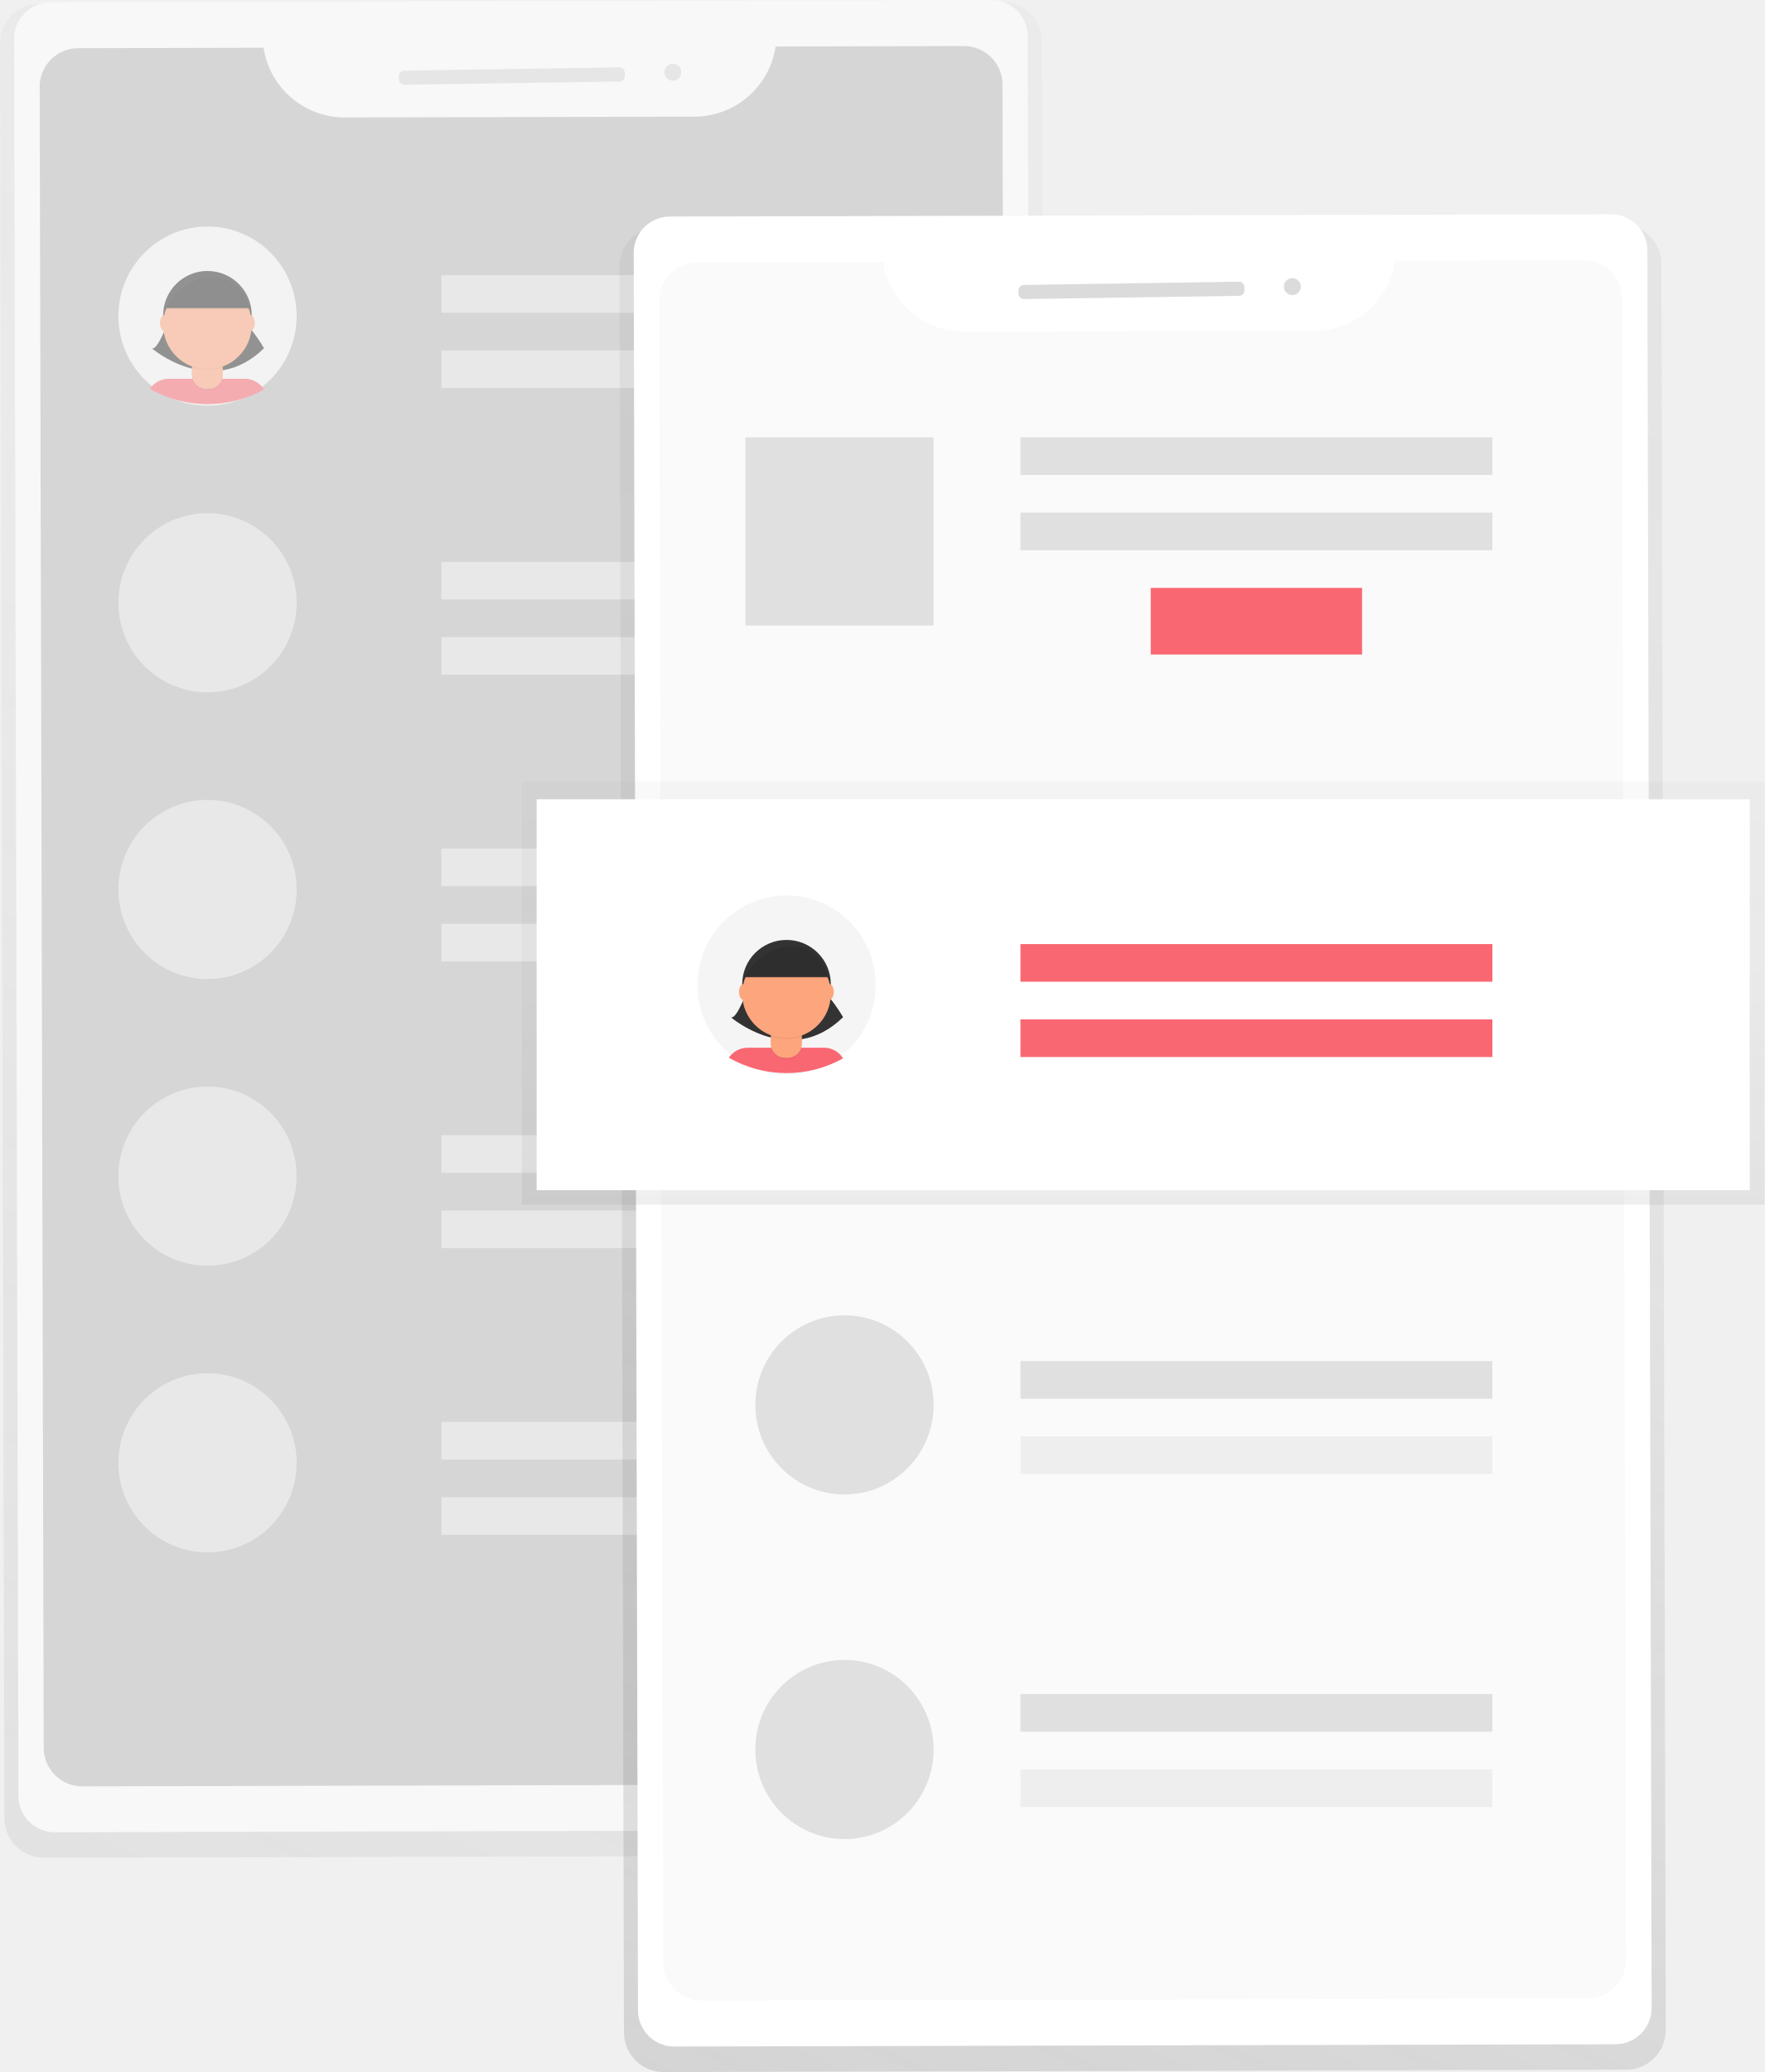
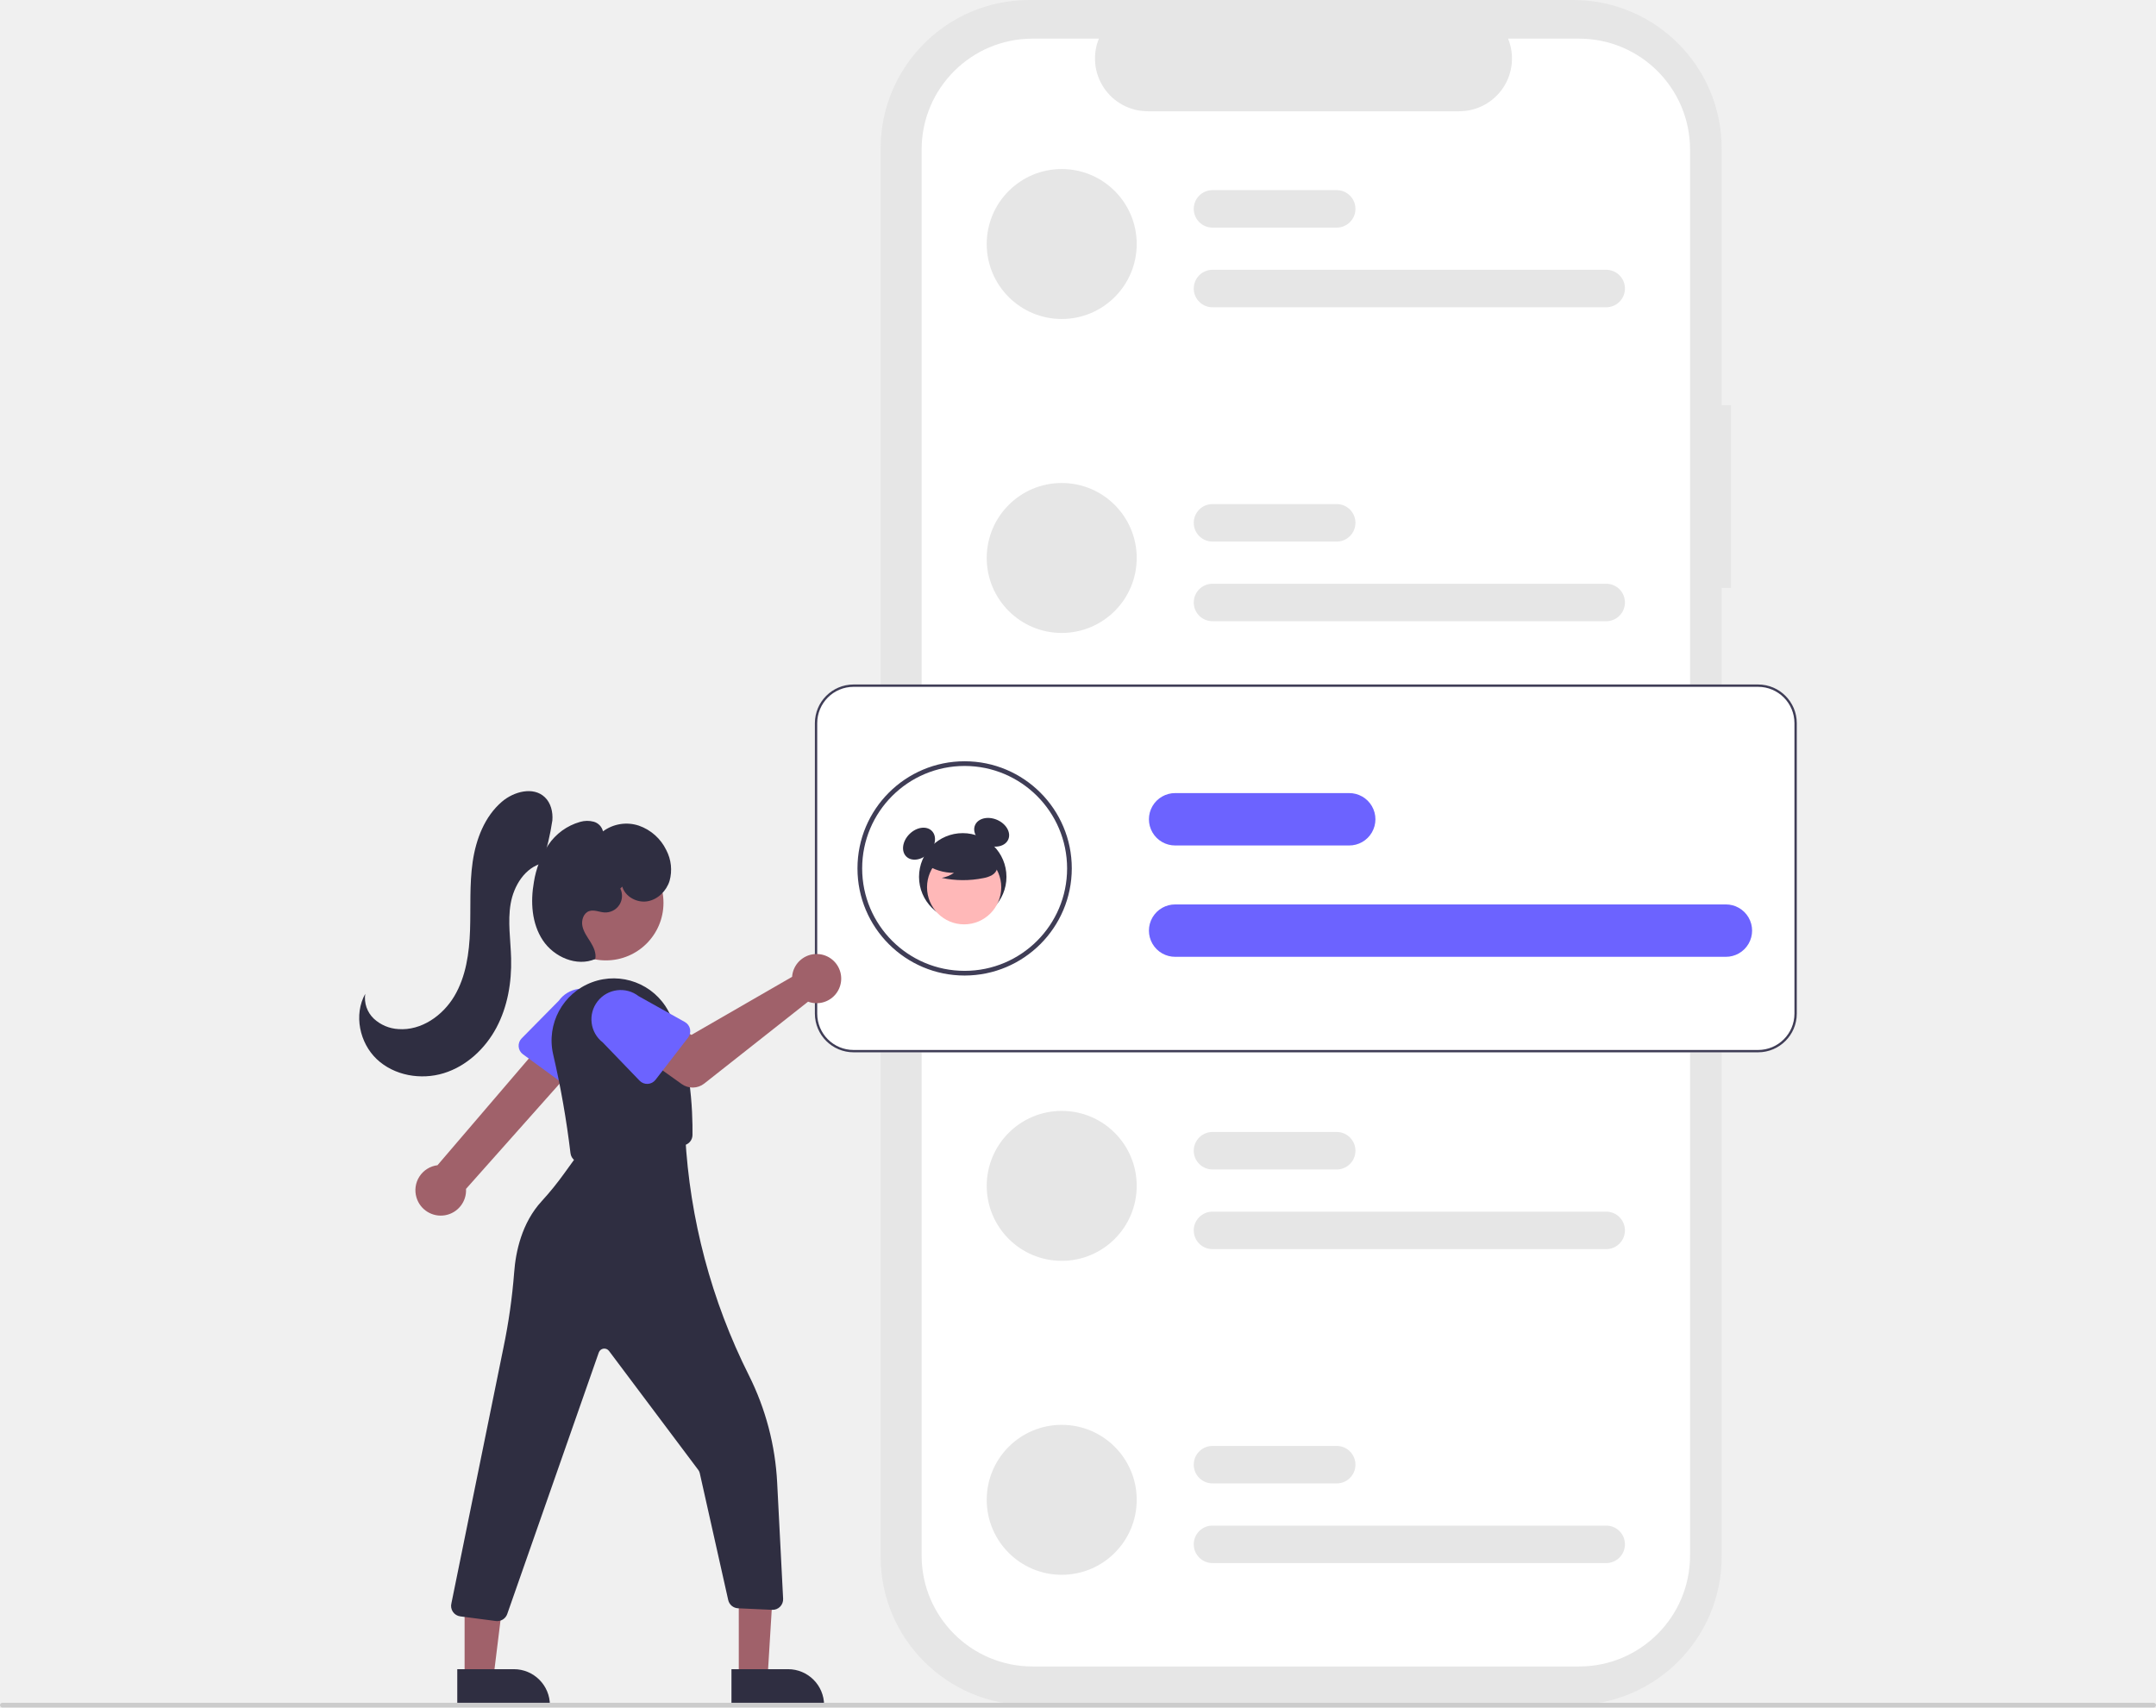
- <svg xmlns="http://www.w3.org/2000/svg" xmlns:xlink="http://www.w3.org/1999/xlink" id="174006fb-eaae-4ceb-a44a-e510ad2f60cc" data-name="Layer 1" width="664" height="779.55" viewBox="0 0 664 779.55">
-   <defs>
-     <linearGradient id="d9979445-c859-4563-868f-1ee7be59ec9d" x1="324.23" y1="775.01" x2="630.7" y2="51.33" gradientTransform="translate(-13.63 -2.04) rotate(-0.14)" gradientUnits="userSpaceOnUse">
-       <stop offset="0" stop-color="gray" stop-opacity="0.25" />
-       <stop offset="0.54" stop-color="gray" stop-opacity="0.12" />
-       <stop offset="1" stop-color="gray" stop-opacity="0.1" />
-     </linearGradient>
-     <linearGradient id="4c4610df-9cbb-435b-8695-e49ccdd3dd10" x1="557.77" y1="856.45" x2="863.06" y2="135.54" xlink:href="#d9979445-c859-4563-868f-1ee7be59ec9d" />
-     <linearGradient id="1e21244c-e8bd-41cb-ba71-2767c5207691" x1="430.18" y1="453.24" x2="430.18" y2="294.18" gradientTransform="matrix(1, 0, 0, 1, 0, 0)" xlink:href="#d9979445-c859-4563-868f-1ee7be59ec9d" />
-   </defs>
-   <g opacity="0.5">
-     <path d="M645.11,60.78l-362.25.88A14.89,14.89,0,0,0,268,76.57l1.65,667.73a14.89,14.89,0,0,0,14.93,14.85l362.25-.88a14.89,14.89,0,0,0,14.85-14.92L660,75.62A14.89,14.89,0,0,0,645.11,60.78Z" transform="translate(-268 -60.22)" fill="url(#d9979445-c859-4563-868f-1ee7be59ec9d)" />
-     <rect x="274.12" y="60.65" width="381.44" height="688.5" rx="13.64" ry="13.64" transform="translate(-268.98 -59.09) rotate(-0.14)" fill="#fff" />
-     <path d="M645.62,251h0l-.38-159a14.49,14.49,0,0,0-14.52-14.45l-70.85.17a30.92,30.92,0,0,1-30.41,26.38l-131.75.32a30.92,30.92,0,0,1-30.54-26.23l-69.79.17a14.49,14.49,0,0,0-14.45,14.52l.39,160.34,1.13,464.66A14.49,14.49,0,0,0,299,732.3l333.34-.81A14.49,14.49,0,0,0,646.75,717Z" transform="translate(-268 -60.22)" fill="#bbb" />
-     <rect x="418.12" y="86.18" width="85" height="5.31" rx="2" ry="2" transform="translate(-269.28 -53.29) rotate(-0.86)" fill="#dbdbdb" />
-     <circle cx="521.17" cy="87.39" r="3.19" transform="translate(-269.25 -52.38) rotate(-0.86)" fill="#dbdbdb" />
-     <rect x="166.1" y="103.52" width="177.59" height="14.16" fill="#e0e0e0" />
-     <rect x="166.1" y="131.84" width="177.59" height="14.16" fill="#e0e0e0" />
-     <ellipse cx="78.09" cy="118.92" rx="33.54" ry="33.7" fill="#f5f5f5" />
-     <path d="M360.54,202.73H331.45a8.67,8.67,0,0,0-7.08,3.76,43.63,43.63,0,0,0,43,.24A8.66,8.66,0,0,0,360.54,202.73Z" transform="translate(-268 -60.22)" fill="#f96772" />
-     <path d="M331.69,180s-4.26,12.4-6.59,11.24c0,0,22.44,19.38,42.25,0A59.07,59.07,0,0,0,358.82,180Z" transform="translate(-268 -60.22)" fill="#333" />
-     <circle cx="78.07" cy="118.62" r="16.67" fill="#333" />
-     <path d="M72.21,136.73H83.84a0,0,0,0,1,0,0v4.52a5.34,5.34,0,0,1-5.34,5.34h-1a5.34,5.34,0,0,1-5.34-5.34v-4.52A0,0,0,0,1,72.21,136.73Z" opacity="0.1" />
-     <path d="M73.44,136.45h9.18a1.23,1.23,0,0,1,1.23,1.23V141a5.34,5.34,0,0,1-5.34,5.34h-1A5.34,5.34,0,0,1,72.21,141v-3.29A1.23,1.23,0,0,1,73.44,136.45Z" fill="#fda57d" />
-     <path d="M340.24,198.35a16.73,16.73,0,0,0,11.63,0V197H340.24Z" transform="translate(-268 -60.22)" opacity="0.1" />
-     <circle cx="78.07" cy="122.24" r="16.67" fill="#fda57d" />
-     <path d="M330.14,176.13h31.78s-2.71-12.83-14.73-12S330.14,176.13,330.14,176.13Z" transform="translate(-268 -60.22)" fill="#333" />
-     <ellipse cx="61.75" cy="121.53" rx="1.55" ry="2.91" fill="#fda57d" />
-     <ellipse cx="94.31" cy="121.53" rx="1.55" ry="2.91" fill="#fda57d" />
-     <path d="M330.14,176.57h31.78s-2.71-12.83-14.73-12S330.14,176.57,330.14,176.57Z" transform="translate(-268 -60.22)" opacity="0.1" />
-     <rect x="166.1" y="211.38" width="177.59" height="14.16" fill="#e0e0e0" />
-     <rect x="166.1" y="239.7" width="177.59" height="14.16" fill="#e0e0e0" />
-     <ellipse cx="78.09" cy="226.78" rx="33.54" ry="33.7" fill="#e0e0e0" />
-     <rect x="166.1" y="319.24" width="177.59" height="14.16" fill="#e0e0e0" />
-     <rect x="166.1" y="347.56" width="177.59" height="14.16" fill="#e0e0e0" />
-     <ellipse cx="78.09" cy="334.64" rx="33.54" ry="33.7" fill="#e0e0e0" />
-     <rect x="166.1" y="427.1" width="177.59" height="14.16" fill="#e0e0e0" />
-     <rect x="166.1" y="455.42" width="177.59" height="14.16" fill="#e0e0e0" />
-     <ellipse cx="78.09" cy="442.5" rx="33.54" ry="33.7" fill="#e0e0e0" />
-     <rect x="166.1" y="534.96" width="177.59" height="14.16" fill="#e0e0e0" />
-     <rect x="166.1" y="563.28" width="177.59" height="14.16" fill="#e0e0e0" />
-     <ellipse cx="78.09" cy="550.36" rx="33.54" ry="33.7" fill="#e0e0e0" />
-   </g>
-   <path d="M878.26,144.67,516,145.55a14.89,14.89,0,0,0-14.85,14.92l1.65,664.46a14.89,14.89,0,0,0,14.93,14.85L880,838.9A14.89,14.89,0,0,0,894.83,824l-1.65-664.46A14.89,14.89,0,0,0,878.26,144.67Z" transform="translate(-268 -60.22)" fill="url(#4c4610df-9cbb-435b-8695-e49ccdd3dd10)" />
-   <rect x="507.27" y="141.27" width="381.44" height="688.5" rx="13.64" ry="13.64" transform="translate(-269.18 -58.52) rotate(-0.14)" fill="#fff" />
-   <path id="9f21819d-df43-48b3-835e-9020276cbed3" data-name="&lt;Path&gt;" d="M878.77,332.71l-.38-160.13a14.49,14.49,0,0,0-14.52-14.45L793,158.3a30.92,30.92,0,0,1-30.41,26.38L630.85,185a30.92,30.92,0,0,1-30.54-26.23l-69.79.17a14.49,14.49,0,0,0-14.45,14.52l.39,160.34" transform="translate(-268 -60.22)" fill="#fafafa" />
-   <path id="c36a71a1-8927-4a8e-aa0b-340c78108d04" data-name="&lt;Path&gt;" d="M516.46,333.81l1.13,464.66a14.49,14.49,0,0,0,14.52,14.45l333.34-.81a14.49,14.49,0,0,0,14.45-14.52l-1.14-466" transform="translate(-268 -60.22)" fill="#fafafa" />
-   <rect x="280.5" y="164.53" width="70.82" height="70.82" fill="#e0e0e0" />
-   <g opacity="0.5">
-     <rect x="196.37" y="294.18" width="467.63" height="159.07" fill="url(#1e21244c-e8bd-41cb-ba71-2767c5207691)" />
-   </g>
-   <rect x="201.94" y="300.72" width="456.5" height="147.08" fill="#fff" />
-   <rect x="384" y="355.19" width="177.59" height="14.16" fill="#f96772" />
-   <rect x="384" y="383.52" width="177.59" height="14.16" fill="#f96772" />
-   <rect x="384" y="512.08" width="177.59" height="14.16" fill="#e0e0e0" />
-   <rect x="384" y="540.4" width="177.59" height="14.16" fill="#eee" />
-   <rect x="433.03" y="221.18" width="79.53" height="25.06" fill="#f96772" />
-   <ellipse cx="295.99" cy="370.59" rx="33.54" ry="33.7" fill="#f5f5f5" />
-   <path d="M578.44,454.4H549.34a8.67,8.67,0,0,0-7.08,3.76,43.63,43.63,0,0,0,43,.24A8.66,8.66,0,0,0,578.44,454.4Z" transform="translate(-268 -60.22)" fill="#f96772" />
-   <path d="M549.59,431.68s-4.26,12.4-6.59,11.24c0,0,22.44,19.38,42.25,0a59.07,59.07,0,0,0-8.53-11.24Z" transform="translate(-268 -60.22)" fill="#333" />
-   <circle cx="295.97" cy="370.3" r="16.67" fill="#333" />
-   <path d="M290.11,388.41h11.63a0,0,0,0,1,0,0v4.52a5.34,5.34,0,0,1-5.34,5.34h-1a5.34,5.34,0,0,1-5.34-5.34v-4.52A0,0,0,0,1,290.11,388.41Z" opacity="0.1" />
-   <path d="M291.34,388.13h9.18a1.23,1.23,0,0,1,1.23,1.23v3.29A5.34,5.34,0,0,1,296.4,398h-1a5.34,5.34,0,0,1-5.34-5.34v-3.29a1.23,1.23,0,0,1,1.23-1.23Z" fill="#fda57d" />
-   <path d="M558.13,450a16.73,16.73,0,0,0,11.63,0v-1.43H558.13Z" transform="translate(-268 -60.22)" opacity="0.1" />
-   <circle cx="295.97" cy="373.91" r="16.67" fill="#fda57d" />
-   <path d="M548,427.81h31.78s-2.71-12.83-14.73-12S548,427.81,548,427.81Z" transform="translate(-268 -60.22)" fill="#333" />
-   <ellipse cx="279.65" cy="373.2" rx="1.55" ry="2.91" fill="#fda57d" />
-   <ellipse cx="312.2" cy="373.2" rx="1.55" ry="2.91" fill="#fda57d" />
-   <path d="M548,428.24h31.78s-2.71-12.83-14.73-12S548,428.24,548,428.24Z" transform="translate(-268 -60.22)" opacity="0.1" />
-   <ellipse cx="317.78" cy="528.57" rx="33.54" ry="33.7" fill="#e0e0e0" />
-   <ellipse cx="317.78" cy="658.22" rx="33.54" ry="33.7" fill="#e0e0e0" />
-   <rect x="384" y="637.37" width="177.59" height="14.16" fill="#e0e0e0" />
-   <rect x="384" y="665.69" width="177.59" height="14.16" fill="#eee" />
-   <rect x="384" y="164.53" width="177.59" height="14.16" fill="#e0e0e0" />
-   <rect x="384" y="192.86" width="177.59" height="14.16" fill="#e0e0e0" />
-   <rect x="651.27" y="166.8" width="85" height="5.31" rx="2" ry="2" transform="translate(-270.47 -49.77) rotate(-0.86)" fill="#dbdbdb" />
-   <circle cx="754.32" cy="168.02" r="3.19" transform="translate(-270.44 -48.86) rotate(-0.86)" fill="#dbdbdb" />
+ <svg xmlns="http://www.w3.org/2000/svg" id="bc2ceed9-6279-4fc4-8d2c-808d9baa6e6c" data-name="Layer 1" width="920" height="728.787" viewBox="0 0 920 728.787">
+   <path d="M878.666,258.554h-3.999V149.009A63.402,63.402,0,0,0,811.265,85.607H579.178a63.402,63.402,0,0,0-63.402,63.402v600.974a63.402,63.402,0,0,0,63.402,63.402H811.265a63.402,63.402,0,0,0,63.402-63.402V336.53h3.999Z" transform="translate(-140 -85.60667)" fill="#e6e6e6" />
+   <path d="M861.172,149.451v600.09a47.351,47.351,0,0,1-47.35,47.35h-233.2a47.351,47.351,0,0,1-47.35-47.35V149.451a47.351,47.351,0,0,1,47.35-47.35h28.29a22.507,22.507,0,0,0,20.83,30.99h132.96a22.507,22.507,0,0,0,20.83-30.99h30.29A47.351,47.351,0,0,1,861.172,149.451Z" transform="translate(-140 -85.60667)" fill="#fff" />
+   <path d="M593.053,157.758a32,32,0,0,0-0,64h0a32,32,0,0,0,0-64Z" transform="translate(-140 -85.60667)" fill="#e6e6e6" />
+   <path d="M825.391,216.758h-168a8,8,0,1,1,0-16h168a8,8,0,0,1,0,16Z" transform="translate(-140 -85.60667)" fill="#e6e6e6" />
+   <path d="M710.391,182.758h-53a8,8,0,1,1,0-16h53a8,8,0,0,1,0,16Z" transform="translate(-140 -85.60667)" fill="#e6e6e6" />
+   <path d="M593.053,291.758a32,32,0,0,0-0,64h0a32,32,0,0,0,0-64Z" transform="translate(-140 -85.60667)" fill="#e6e6e6" />
+   <path d="M825.391,350.758h-168a8,8,0,1,1,0-16h168a8,8,0,0,1,0,16Z" transform="translate(-140 -85.60667)" fill="#e6e6e6" />
+   <path d="M710.391,316.758h-53a8,8,0,1,1,0-16h53a8,8,0,0,1,0,16Z" transform="translate(-140 -85.60667)" fill="#e6e6e6" />
+   <path d="M593.053,559.758a32,32,0,0,0-0,64h0a32,32,0,0,0,0-64Z" transform="translate(-140 -85.60667)" fill="#e6e6e6" />
+   <path d="M825.391,618.758h-168a8,8,0,1,1,0-16h168a8,8,0,0,1,0,16Z" transform="translate(-140 -85.60667)" fill="#e6e6e6" />
+   <path d="M710.391,584.758h-53a8,8,0,1,1,0-16h53a8,8,0,0,1,0,16Z" transform="translate(-140 -85.60667)" fill="#e6e6e6" />
+   <path d="M593.053,693.758a32,32,0,0,0-0,64h0a32,32,0,0,0,0-64Z" transform="translate(-140 -85.60667)" fill="#e6e6e6" />
+   <path d="M825.391,752.758h-168a8,8,0,1,1,0-16h168a8,8,0,0,1,0,16Z" transform="translate(-140 -85.60667)" fill="#e6e6e6" />
+   <path d="M710.391,718.758h-53a8,8,0,1,1,0-16h53a8,8,0,0,1,0,16Z" transform="translate(-140 -85.60667)" fill="#e6e6e6" />
+   <path d="M890.222,534.758h-386a16.519,16.519,0,0,1-16.5-16.5v-124a16.519,16.519,0,0,1,16.5-16.5h386a16.519,16.519,0,0,1,16.5,16.5v124A16.519,16.519,0,0,1,890.222,534.758Z" transform="translate(-140 -85.60667)" fill="#fff" />
+   <path d="M551.625,501.984a45.726,45.726,0,1,1,45.726-45.726A45.778,45.778,0,0,1,551.625,501.984Zm0-89.452a43.726,43.726,0,1,0,43.726,43.726A43.776,43.776,0,0,0,551.625,412.532Z" transform="translate(-140 -85.60667)" fill="#3f3d56" />
+   <path d="M876.363,493.996H641.551a11.182,11.182,0,1,1,0-22.363H876.363a11.182,11.182,0,1,1,0,22.363Z" transform="translate(-140 -85.60667)" fill="#6c63ff" />
+   <path d="M715.629,446.474H641.551a11.182,11.182,0,1,1,0-22.363h74.078a11.182,11.182,0,1,1,0,22.363Z" transform="translate(-140 -85.60667)" fill="#6c63ff" />
+   <path d="M890.222,534.758h-386a16.519,16.519,0,0,1-16.5-16.5v-124a16.519,16.519,0,0,1,16.5-16.5h386a16.519,16.519,0,0,1,16.5,16.5v124A16.519,16.519,0,0,1,890.222,534.758Zm-386-156a15.518,15.518,0,0,0-15.5,15.5v124a15.518,15.518,0,0,0,15.5,15.5h386a15.518,15.518,0,0,0,15.5-15.5v-124a15.518,15.518,0,0,0-15.5-15.5Z" transform="translate(-140 -85.60667)" fill="#3f3d56" />
+   <circle cx="410.817" cy="374.25" r="18.654" fill="#2f2e41" />
+   <ellipse cx="532.163" cy="445.705" rx="7.719" ry="5.789" transform="translate(-299.2939 421.2334) rotate(-45)" fill="#2f2e41" />
+   <ellipse cx="563.162" cy="440.842" rx="5.789" ry="7.719" transform="translate(-203.4671 699.952) rotate(-66.86956)" fill="#2f2e41" />
+   <circle cx="411.409" cy="378.703" r="15.832" fill="#ffb8b8" />
+   <path d="M534.774,454.351a21.532,21.532,0,0,0,12.306,3.803,13.195,13.195,0,0,1-5.23,2.152,43.418,43.418,0,0,0,17.735.1,11.478,11.478,0,0,0,3.713-1.275,4.699,4.699,0,0,0,2.292-3.065c.389-2.223-1.343-4.242-3.143-5.603a23.184,23.184,0,0,0-19.482-3.893,10.669,10.669,0,0,0-5.77,3.261c-1.414,1.748-1.832,4.442-.486,6.242Z" transform="translate(-140 -85.60667)" fill="#2f2e41" />
+   <path d="M317.735,596.772a10.743,10.743,0,0,1,8.95-13.829l51.333-59.983,11.973,12.571L338.86,593.044a10.801,10.801,0,0,1-21.125,3.728Z" transform="translate(-140 -85.60667)" fill="#a0616a" />
+   <path d="M361.318,532.326a4.495,4.495,0,0,1,1.28-3.522l15.859-16.081a12.497,12.497,0,0,1,20.223,14.689l-10.545,20.056a4.5,4.5,0,0,1-6.638,1.539l-18.349-13.411A4.495,4.495,0,0,1,361.318,532.326Z" transform="translate(-140 -85.60667)" fill="#6c63ff" />
+   <circle cx="258.556" cy="385.354" r="24.561" fill="#a0616a" />
+   <path d="M385.201,580.868a4.448,4.448,0,0,1-1.766-3.064,393,393,0,0,0-7.402-42.21A26.493,26.493,0,0,1,425.229,517.208c9.659,18.128,10.397,43.017,10.266,52.876a4.492,4.492,0,0,1-3.753,4.367l-43.095,7.254a4.56,4.56,0,0,1-.76.063A4.462,4.462,0,0,1,385.201,580.868Z" transform="translate(-140 -85.60667)" fill="#2f2e41" />
+   <path d="M478.241,500.897a10.526,10.526,0,0,0-.239,1.64l-42.957,24.782-10.441-6.011-11.131,14.572,17.45,12.438a8,8,0,0,0,9.598-.234l44.297-34.946a10.497,10.497,0,1,0-6.576-12.241Z" transform="translate(-140 -85.60667)" fill="#a0616a" />
+   <path d="M433.608,528.493l-13.884,17.994a4.5,4.5,0,0,1-6.804.373L397.203,530.539a12.497,12.497,0,0,1,15.327-19.744l19.713,11.023a4.5,4.5,0,0,1,1.365,6.676Z" transform="translate(-140 -85.60667)" fill="#6c63ff" />
+   <polygon points="315.252 716.442 327.512 716.441 330.398 669.306 315.25 669.154 315.252 716.442" fill="#a0616a" />
+   <path d="M452.125,798.046l24.144-.001h.001A15.386,15.386,0,0,1,491.656,813.431v.5l-39.531.001Z" transform="translate(-140 -85.60667)" fill="#2f2e41" />
+   <polygon points="198.252 716.442 210.512 716.441 216.344 669.153 198.25 669.154 198.252 716.442" fill="#a0616a" />
+   <path d="M335.125,798.046l24.144-.001h.001A15.386,15.386,0,0,1,374.656,813.431v.5l-39.531.001Z" transform="translate(-140 -85.60667)" fill="#2f2e41" />
+   <path d="M351.614,777.489l-15.215-1.984a4.5,4.5,0,0,1-3.763-5.629l22.194-109.062a253.545,253.545,0,0,0,4.57-32.089c.648-8.773,3.216-21.18,11.772-30.456a128.635,128.635,0,0,0,9.725-12.016l6.718-9.302,44.752-7.12.031.554a259.338,259.338,0,0,0,27.135,102.178A115.399,115.399,0,0,1,471.636,718.535l2.536,49.452a4.506,4.506,0,0,1-1.303,3.402,4.448,4.448,0,0,1-3.396,1.322l-14.545-.661a4.508,4.508,0,0,1-4.187-3.511l-12.144-54.18a3.535,3.535,0,0,0-.615-1.335l-38.111-50.813a2.5,2.5,0,0,0-4.36.674l-39.07,111.627a4.523,4.523,0,0,1-4.253,3.014A4.418,4.418,0,0,1,351.614,777.489Z" transform="translate(-140 -85.60667)" fill="#2f2e41" />
+   <path d="M371.398,453.913a108.931,108.931,0,0,0,4.305-18.145c.287-3.587-.632-7.446-3.244-9.92-4.888-4.631-13.193-2.425-18.305,1.958-7.388,6.334-11.072,16.069-12.465,25.7s-.78,19.425-1.115,29.151-1.726,19.726-6.685,28.099-14.159,14.801-23.865,14.088a16.795,16.795,0,0,1-10.514-4.456,12.191,12.191,0,0,1-3.661-10.586c-4.96,8.882-2.446,20.921,4.953,27.904s18.78,8.957,28.507,5.975,17.733-10.457,22.515-19.437,6.534-19.353,6.28-29.524c-.195-7.81-1.523-15.684-.203-23.385s6.139-15.519,13.738-17.332Z" transform="translate(-140 -85.60667)" fill="#2f2e41" />
+   <path d="M405.525,464.037c1.296,4.328,6.251,6.997,10.71,6.265s8.124-4.403,9.479-8.713a17.938,17.938,0,0,0-1.402-13.151A20.479,20.479,0,0,0,412.594,438.001a16.814,16.814,0,0,0-15.289,2.443,5.623,5.623,0,0,0-3.929-4.109,10.745,10.745,0,0,0-5.897.087,24.296,24.296,0,0,0-13.522,9.837,39.536,39.536,0,0,0-6.129,15.798c-1.509,8.469-.952,17.722,3.804,24.89s14.487,11.4,22.381,7.982c.492-2.516-.674-5.05-2.023-7.231s-2.948-4.305-3.466-6.816.475-5.583,2.904-6.404c2.072-.701,4.282.434,6.465.572a7.084,7.084,0,0,0,6.795-10.207Z" transform="translate(-140 -85.60667)" fill="#2f2e41" />
+   <path d="M1059,814.393H141a1,1,0,0,1,0-2h918a1,1,0,0,1,0,2Z" transform="translate(-140 -85.60667)" fill="#ccc" />
</svg>
